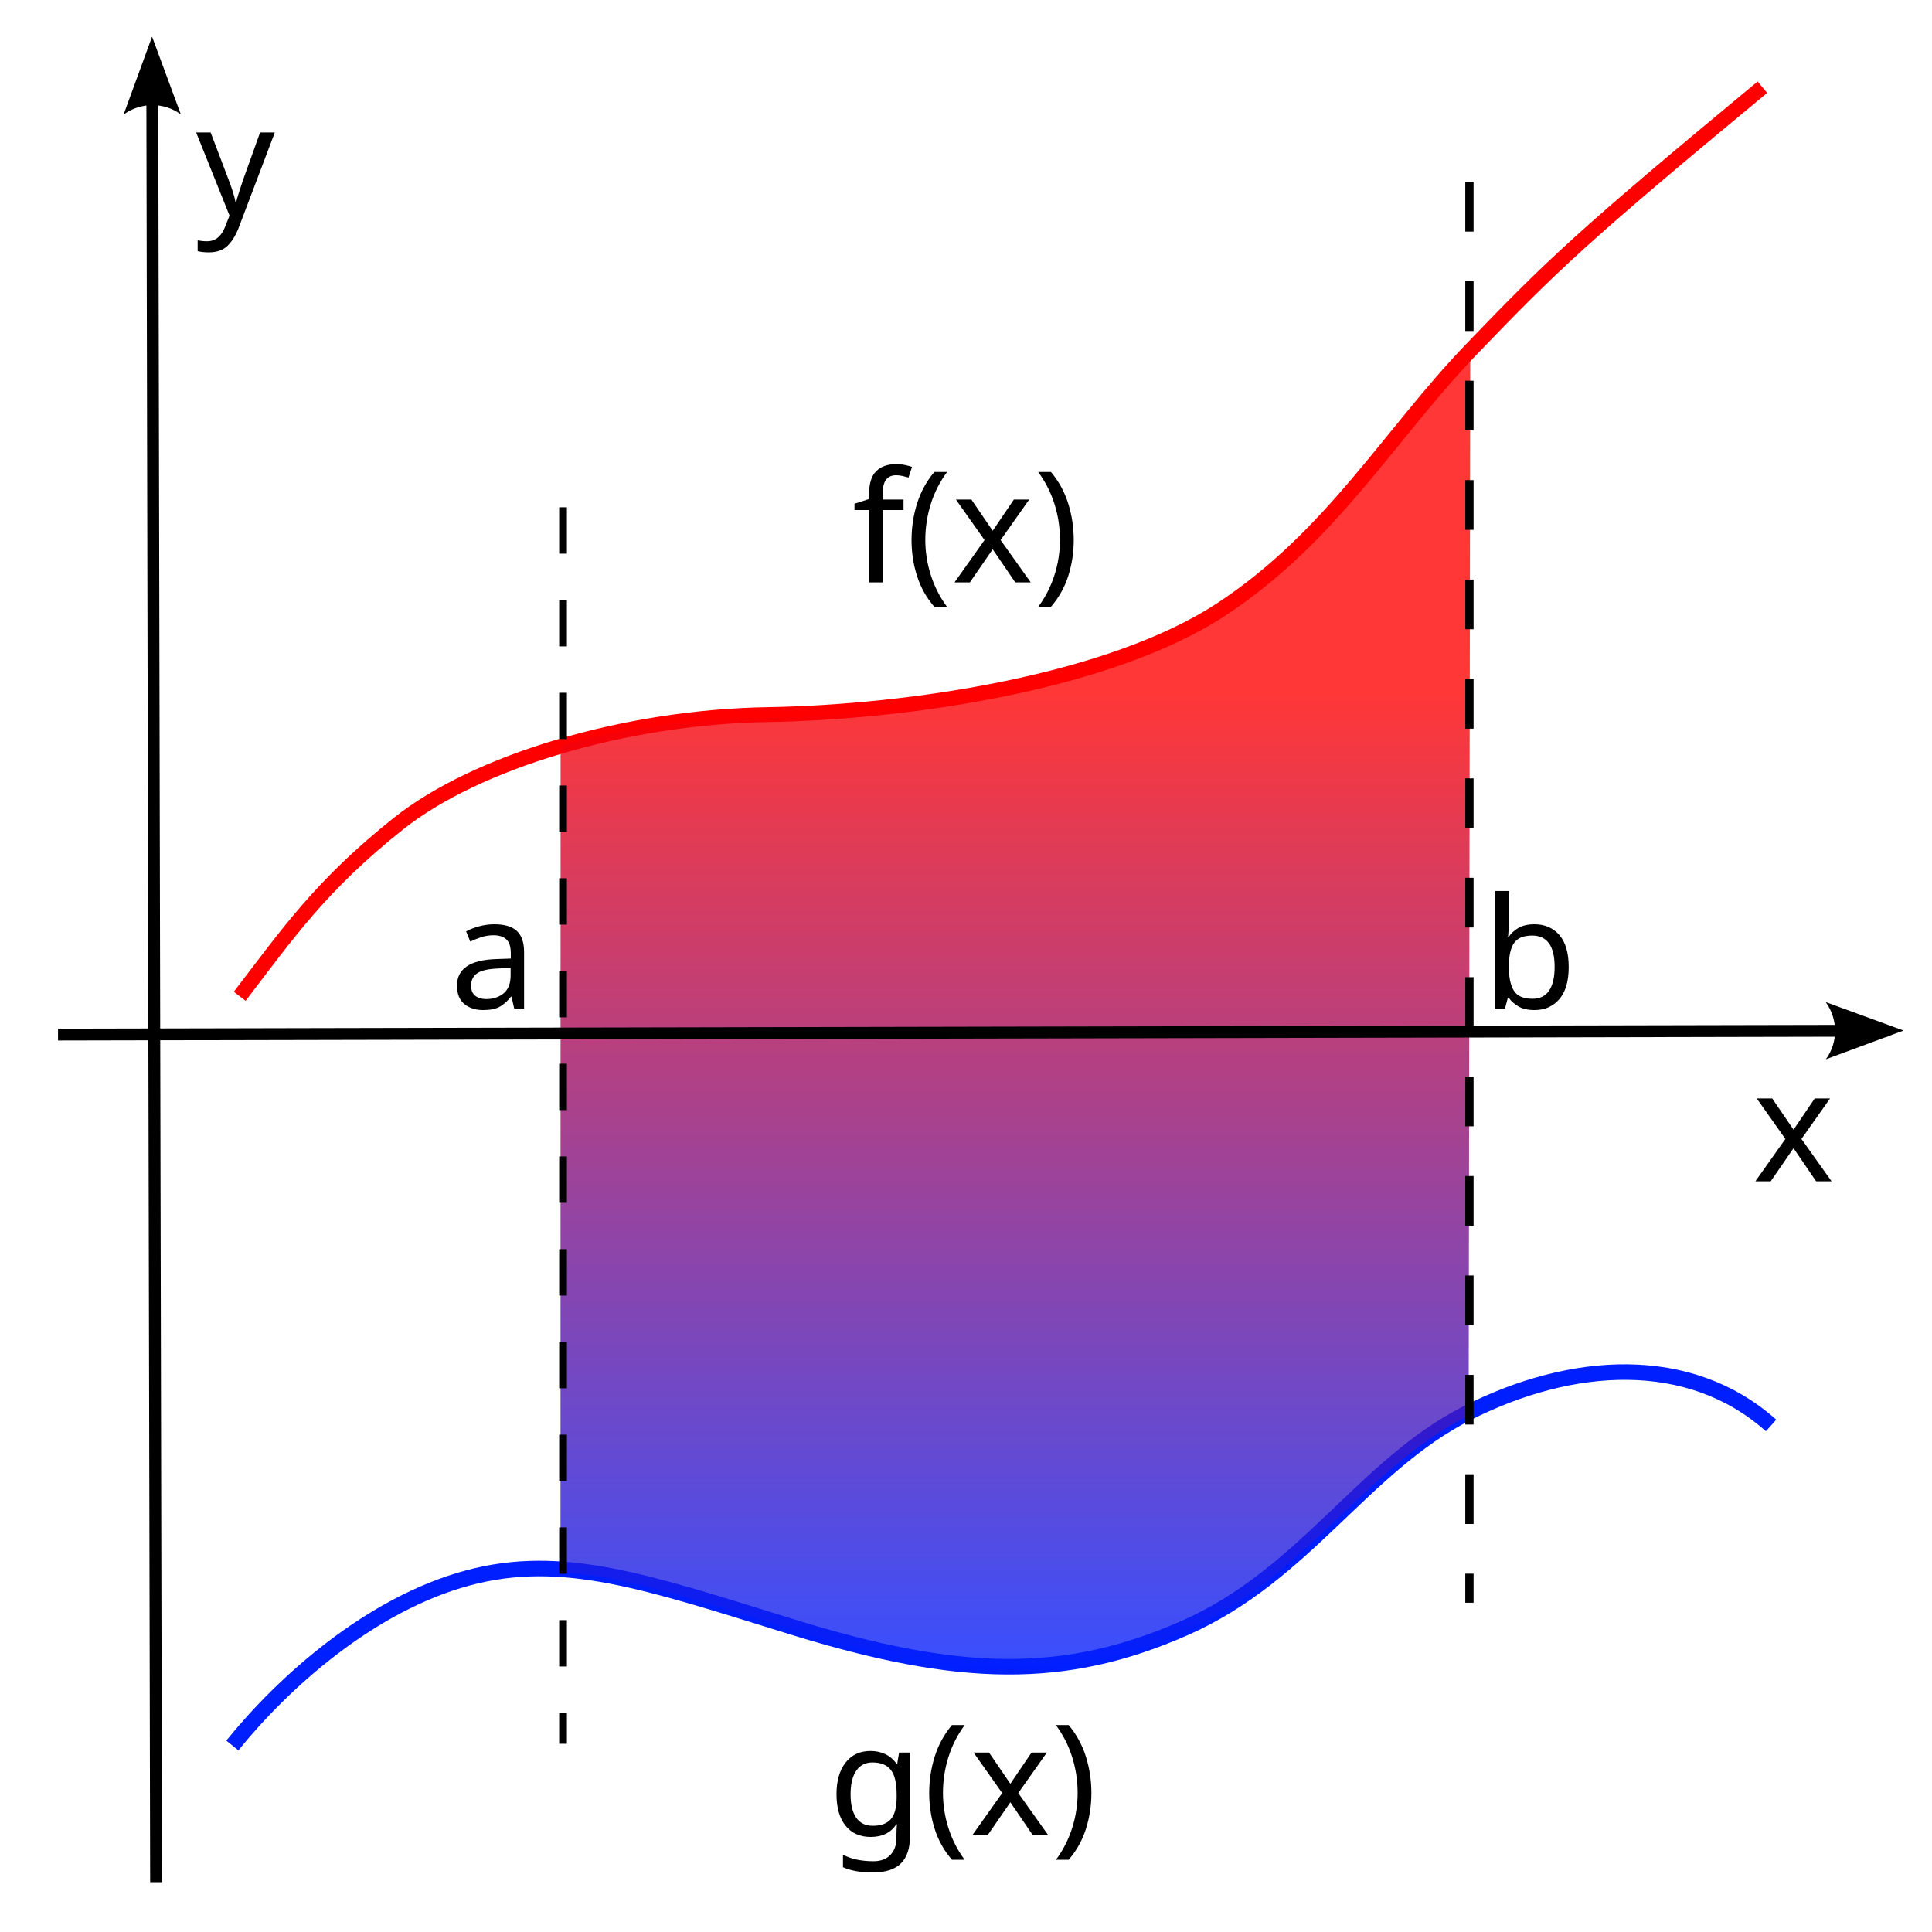
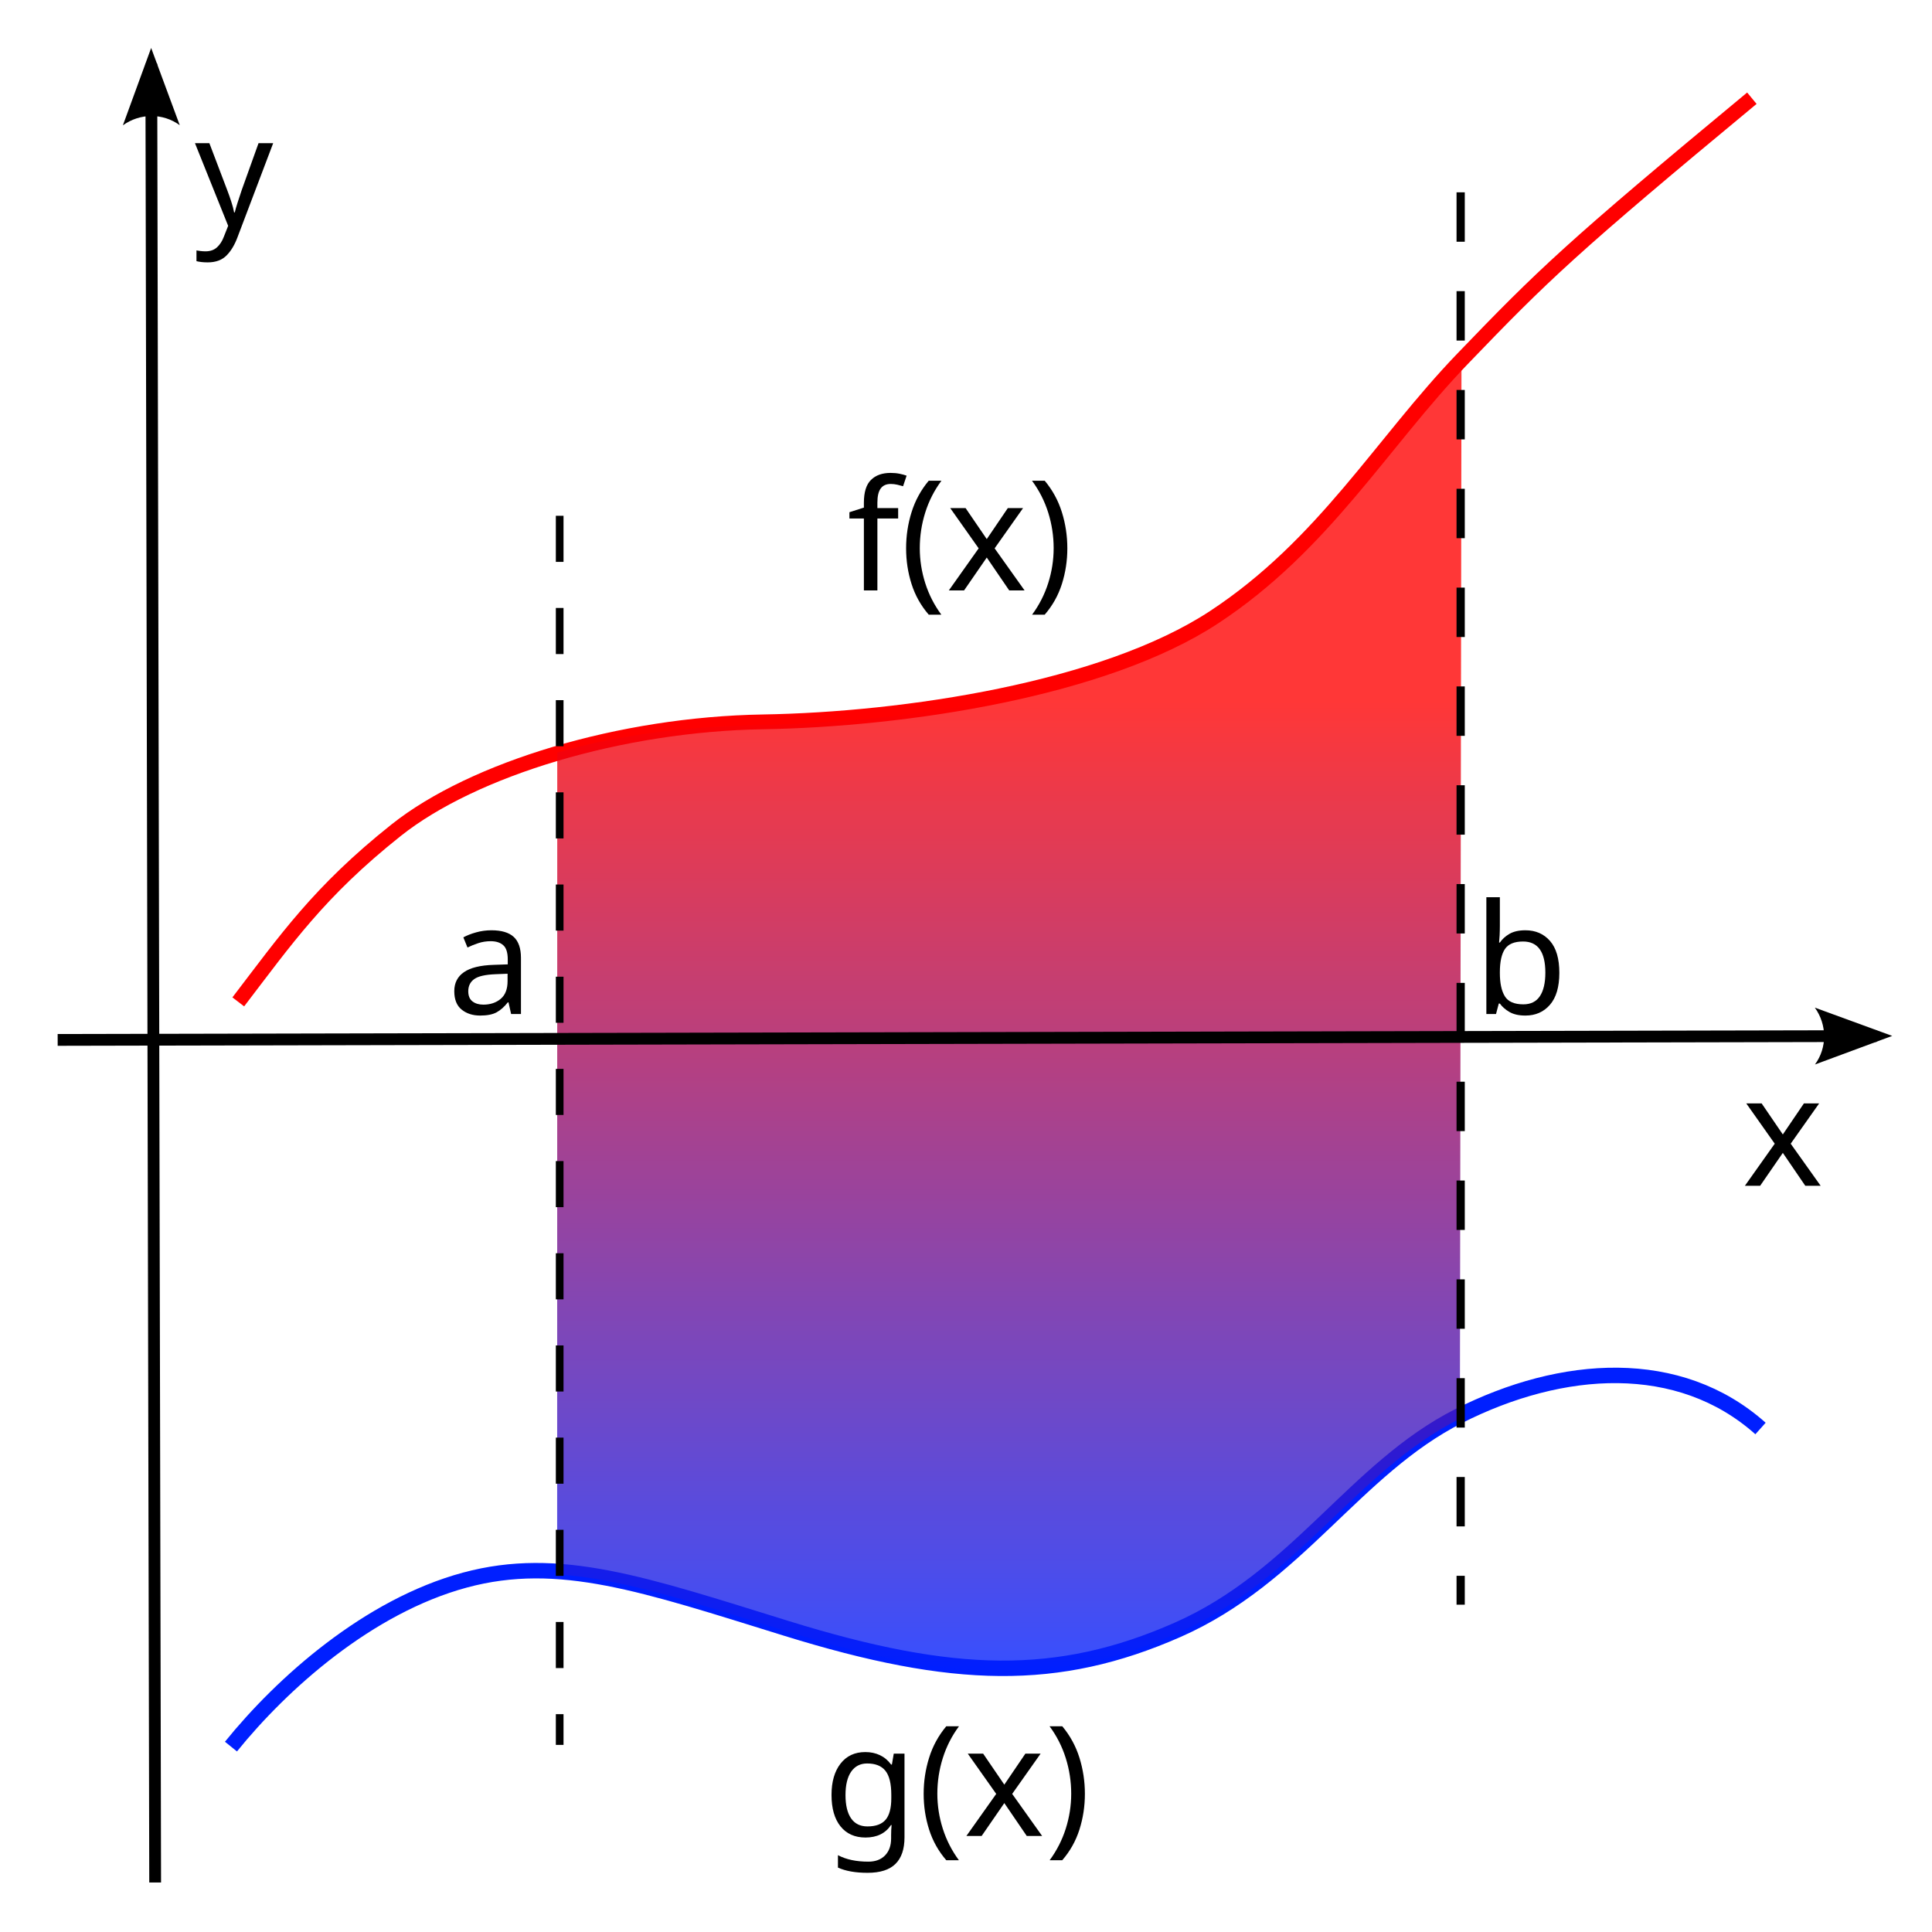
- <svg xmlns="http://www.w3.org/2000/svg" xmlns:xlink="http://www.w3.org/1999/xlink" version="1.1" width="500" height="500" id="svg4375">
+ <svg xmlns="http://www.w3.org/2000/svg" xmlns:xlink="http://www.w3.org/1999/xlink" id="svg4375" height="503" width="503" version="1.1">
  <defs id="defs4377">
    <linearGradient id="linearGradient7556">
-       <stop id="stop7558" style="stop-color:#ff0000;stop-opacity:0.784" offset="0" />
-       <stop id="stop7560" style="stop-color:#001fff;stop-opacity:0.784" offset="1" />
+       <stop offset="0" style="stop-color:#ff0000;stop-opacity:0.784" id="stop7558" />
+       <stop offset="1" style="stop-color:#001fff;stop-opacity:0.784" id="stop7560" />
    </linearGradient>
-     <marker refX="0" refY="0" orient="auto" id="Arrow2Mend" style="overflow:visible">
-       <path d="M 8.719,4.034 -2.207,0.016 8.719,-4.002 c -1.745,2.372 -1.735,5.617 -6e-7,8.035 z" transform="scale(-0.6,-0.6)" id="path5396" style="font-size:12px;fill-rule:evenodd;stroke-width:0.625;stroke-linejoin:round" />
+     <marker style="overflow:visible" id="Arrow2Mend" orient="auto" refY="0" refX="0">
+       <path style="font-size:12px;fill-rule:evenodd;stroke-width:0.625;stroke-linejoin:round" id="path5396" transform="scale(-0.6)" d="M 8.719,4.034 -2.207,0.016 8.719,-4.002 c -1.745,2.372 -1.735,5.617 -6e-7,8.035 z" />
    </marker>
-     <linearGradient x1="-419.269" y1="257.846" x2="-357.841" y2="419.66" id="linearGradient7564" xlink:href="#linearGradient7556" gradientUnits="userSpaceOnUse" gradientTransform="matrix(1.003731,0,0,1,201.1164,529.505)" />
-     <linearGradient x1="307.479" y1="736.545" x2="307.479" y2="989.655" id="linearGradient7813" xlink:href="#linearGradient7556" gradientUnits="userSpaceOnUse" />
+     <linearGradient gradientTransform="matrix(1.003731,0,0,1,201.1164,529.505)" gradientUnits="userSpaceOnUse" xlink:href="#linearGradient7556" id="linearGradient7564" y2="419.66" x2="-357.841" y1="257.846" x1="-419.269" />
+     <linearGradient gradientUnits="userSpaceOnUse" xlink:href="#linearGradient7556" id="linearGradient7813" y2="989.655" x2="307.479" y1="736.545" x1="307.479" />
    <linearGradient id="linearGradient7556-4">
-       <stop id="stop7558-4" style="stop-color:#ff0000;stop-opacity:0.784" offset="0" />
-       <stop id="stop7560-7" style="stop-color:#001fff;stop-opacity:0.784" offset="1" />
+       <stop offset="0" style="stop-color:#ff0000;stop-opacity:0.784" id="stop7558-4" />
+       <stop offset="1" style="stop-color:#001fff;stop-opacity:0.784" id="stop7560-7" />
    </linearGradient>
-     <linearGradient x1="307.479" y1="736.545" x2="307.479" y2="989.655" id="linearGradient7832" xlink:href="#linearGradient7556-4" gradientUnits="userSpaceOnUse" gradientTransform="translate(-44.90789,-4.663125)" />
+     <linearGradient gradientTransform="translate(-44.90789,-4.663125)" gradientUnits="userSpaceOnUse" xlink:href="#linearGradient7556-4" id="linearGradient7832" y2="989.655" x2="307.479" y1="736.545" x1="307.479" />
  </defs>
-   <rect y="0.381" x="0" height="501.117" width="501.866" id="rect850" style="fill:#ffffff;fill-opacity:1;stroke:#ffffff;stroke-width:1;stroke-miterlimit:4;stroke-dasharray:none;stroke-opacity:1" />
-   <g transform="translate(0,-552.3622)" id="layer1">
-     <path d="m 62.034,810.203 c 12.382,-16.166 20.999,-28.716 41.101,-44.697 20.102,-15.981 58.515,-27.597 95.484,-28.204 36.965,-0.608 88.876,-8.441 117.473,-27.251 28.597,-18.81 43.591,-45.335 64.65,-67.234 21.059,-21.899 28.262,-28.864 75.36,-67.885" id="path5842" style="fill:none;stroke:#ff0000;stroke-width:3.849;stroke-linecap:butt;stroke-linejoin:miter;stroke-miterlimit:4;stroke-opacity:1;stroke-dasharray:none" />
-     <path d="m 40.395,1039.471 -1.004,-473.559" id="path4410-7" style="fill:none;stroke:#000000;stroke-width:3.07;stroke-linecap:butt;stroke-linejoin:miter;stroke-miterlimit:4;stroke-opacity:1;stroke-dasharray:none;marker-start:none;marker-end:url(#Arrow2Mend)" />
-     <path d="m 60.13,1004.091 c 13.282,-16.447 35.743,-36.563 60.936,-43.358 24.527,-6.616 46.578,1.09 83.79,12.618 43.367,13.435 70.575,14.065 101.721,0.346 31.147,-13.719 46.202,-41.988 73.185,-55.658 26.983,-13.67 57.441,-15.632 78.591,3.235" id="path5842-7" style="fill:none;stroke:#001fff;stroke-width:4.021;stroke-linecap:butt;stroke-linejoin:miter;stroke-miterlimit:4;stroke-opacity:1;stroke-dasharray:none" />
-     <text x="220.555" y="703.076" id="text7570" xml:space="preserve" style="font-size:40px;font-style:normal;font-variant:normal;font-weight:normal;font-stretch:normal;fill:#000000;fill-opacity:1;stroke:none;font-family:Sans;-inkscape-font-specification:Sans">
-       <tspan x="220.555" y="703.076" id="tspan7572">f(x)</tspan>
+   <rect style="fill:#ffffff;fill-opacity:1;stroke:#ffffff;stroke-width:1.001;stroke-miterlimit:4;stroke-dasharray:none;stroke-opacity:1" id="rect850" width="501.999" height="501.999" x="0.501" y="0.501" />
+   <g id="layer1" transform="translate(0,-549.3622)">
+     <path style="fill:none;stroke:#ff0000;stroke-width:3.849;stroke-linecap:butt;stroke-linejoin:miter;stroke-miterlimit:4;stroke-dasharray:none;stroke-opacity:1" id="path5842" d="m 62.034,810.203 c 12.382,-16.166 20.999,-28.716 41.101,-44.697 20.102,-15.981 58.515,-27.597 95.484,-28.204 36.965,-0.608 88.876,-8.441 117.473,-27.251 28.597,-18.81 43.591,-45.335 64.65,-67.234 21.059,-21.899 28.262,-28.864 75.36,-67.885" />
+     <path style="fill:none;stroke:#000000;stroke-width:3.07;stroke-linecap:butt;stroke-linejoin:miter;stroke-miterlimit:4;stroke-dasharray:none;stroke-opacity:1;marker-start:none;marker-end:url(#Arrow2Mend)" id="path4410-7" d="m 40.395,1039.471 -1.004,-473.559" />
+     <path style="fill:none;stroke:#001fff;stroke-width:4.021;stroke-linecap:butt;stroke-linejoin:miter;stroke-miterlimit:4;stroke-dasharray:none;stroke-opacity:1" id="path5842-7" d="m 60.13,1004.091 c 13.282,-16.447 35.743,-36.563 60.936,-43.358 24.527,-6.616 46.578,1.09 83.79,12.618 43.367,13.435 70.575,14.065 101.721,0.346 31.147,-13.719 46.202,-41.988 73.185,-55.658 26.983,-13.67 57.441,-15.632 78.591,3.235" />
+     <text style="font-style:normal;font-variant:normal;font-weight:normal;font-stretch:normal;font-size:40px;font-family:Sans;-inkscape-font-specification:Sans;fill:#000000;fill-opacity:1;stroke:none" xml:space="preserve" id="text7570" y="703.076" x="220.555">
+       <tspan id="tspan7572" y="703.076" x="220.555">f(x)</tspan>
    </text>
-     <text x="214.286" y="1027.362" id="text7574" xml:space="preserve" style="font-size:40px;font-style:normal;font-variant:normal;font-weight:normal;font-stretch:normal;fill:#000000;fill-opacity:1;stroke:none;font-family:Sans;-inkscape-font-specification:Sans">
-       <tspan x="214.286" y="1027.362" id="tspan7576">g(x)</tspan>
+     <text style="font-style:normal;font-variant:normal;font-weight:normal;font-stretch:normal;font-size:40px;font-family:Sans;-inkscape-font-specification:Sans;fill:#000000;fill-opacity:1;stroke:none" xml:space="preserve" id="text7574" y="1027.362" x="214.286">
+       <tspan id="tspan7576" y="1027.362" x="214.286">g(x)</tspan>
    </text>
-     <text x="116.429" y="813.362" id="text7578" xml:space="preserve" style="font-size:40px;font-style:normal;font-variant:normal;font-weight:normal;font-stretch:normal;fill:#000000;fill-opacity:1;stroke:none;font-family:Sans;-inkscape-font-specification:Sans">
-       <tspan x="116.429" y="813.362" id="tspan7580">a</tspan>
+     <text style="font-style:normal;font-variant:normal;font-weight:normal;font-stretch:normal;font-size:40px;font-family:Sans;-inkscape-font-specification:Sans;fill:#000000;fill-opacity:1;stroke:none" xml:space="preserve" id="text7578" y="813.362" x="116.429">
+       <tspan id="tspan7580" y="813.362" x="116.429">a</tspan>
    </text>
-     <text x="383.571" y="813.362" id="text7582" xml:space="preserve" style="font-size:40px;font-style:normal;font-variant:normal;font-weight:normal;font-stretch:normal;fill:#000000;fill-opacity:1;stroke:none;font-family:Sans;-inkscape-font-specification:Sans">
-       <tspan x="383.571" y="813.362" id="tspan7584">b</tspan>
+     <text style="font-style:normal;font-variant:normal;font-weight:normal;font-stretch:normal;font-size:40px;font-family:Sans;-inkscape-font-specification:Sans;fill:#000000;fill-opacity:1;stroke:none" xml:space="preserve" id="text7582" y="813.362" x="383.571">
+       <tspan id="tspan7584" y="813.362" x="383.571">b</tspan>
    </text>
-     <rect width="0.714" height="2.857" x="623.571" y="716.429" transform="translate(0,552.3622)" id="rect7713" style="opacity:0.9;fill:#000000;fill-opacity:1;stroke:none" />
-     <path d="m 145.081,745.295 -0.026,213.956 c 16.694,1.09 34.878,7.12 59.936,14.883 43.367,13.434 70.575,14.065 101.721,0.346 31.147,-13.719 46.202,-41.988 73.185,-55.658 0.063,-0.032 0.126,-0.064 0.189,-0.096 l 0.413,-273.493 c -20.644,21.736 -36.037,47.029 -64.272,65.601 -28.597,18.81 -80.508,26.643 -117.473,27.251 -18.34,0.301 -37.036,2.302 -53.675,7.211 z" id="path7725" style="fill:url(#linearGradient7832);fill-opacity:1;stroke:none" />
-     <path d="m 15.014,820.103 473.559,-1.004" id="path4410" style="fill:none;stroke:#000000;stroke-width:3.07;stroke-linecap:butt;stroke-linejoin:miter;stroke-miterlimit:4;stroke-opacity:1;stroke-dasharray:none;marker-start:none;marker-end:url(#Arrow2Mend)" />
-     <path d="m 145.714,683.648 0,320" id="path7566" style="fill:none;stroke:#000000;stroke-width:2;stroke-linecap:butt;stroke-linejoin:miter;stroke-miterlimit:4;stroke-opacity:1;stroke-dasharray:12, 12;stroke-dashoffset:0" />
-     <path d="m 380.286,599.435 0,367.711" id="path7568" style="fill:none;stroke:#000000;stroke-width:2.144;stroke-linecap:butt;stroke-linejoin:miter;stroke-miterlimit:4;stroke-opacity:1;stroke-dasharray:12.864, 12.864;stroke-dashoffset:0" />
-     <text x="50.714" y="608.076" id="text7853" xml:space="preserve" style="font-size:40px;font-style:normal;font-variant:normal;font-weight:normal;font-stretch:normal;fill:#000000;fill-opacity:1;stroke:none;font-family:Sans;-inkscape-font-specification:Sans">
-       <tspan x="50.714" y="608.076" id="tspan7855">y</tspan>
+     <rect style="opacity:0.9;fill:#000000;fill-opacity:1;stroke:none" id="rect7713" transform="translate(0,552.3622)" y="716.429" x="623.571" height="2.857" width="0.714" />
+     <path style="fill:url(#linearGradient7832);fill-opacity:1;stroke:none" id="path7725" d="m 145.081,745.295 -0.026,213.956 c 16.694,1.09 34.878,7.12 59.936,14.883 43.367,13.434 70.575,14.065 101.721,0.346 31.147,-13.719 46.202,-41.988 73.185,-55.658 0.063,-0.032 0.126,-0.064 0.189,-0.096 l 0.413,-273.493 c -20.644,21.736 -36.037,47.029 -64.272,65.601 -28.597,18.81 -80.508,26.643 -117.473,27.251 -18.34,0.301 -37.036,2.302 -53.675,7.211 z" />
+     <path style="fill:none;stroke:#000000;stroke-width:3.07;stroke-linecap:butt;stroke-linejoin:miter;stroke-miterlimit:4;stroke-dasharray:none;stroke-opacity:1;marker-start:none;marker-end:url(#Arrow2Mend)" id="path4410" d="m 15.014,820.103 473.559,-1.004" />
+     <path style="fill:none;stroke:#000000;stroke-width:2;stroke-linecap:butt;stroke-linejoin:miter;stroke-miterlimit:4;stroke-dasharray:12, 12;stroke-dashoffset:0;stroke-opacity:1" id="path7566" d="M 145.714,683.648 V 1003.648" />
+     <path style="fill:none;stroke:#000000;stroke-width:2.144;stroke-linecap:butt;stroke-linejoin:miter;stroke-miterlimit:4;stroke-dasharray:12.864, 12.864;stroke-dashoffset:0;stroke-opacity:1" id="path7568" d="M 380.286,599.435 V 967.146" />
+     <text style="font-style:normal;font-variant:normal;font-weight:normal;font-stretch:normal;font-size:40px;font-family:Sans;-inkscape-font-specification:Sans;fill:#000000;fill-opacity:1;stroke:none" xml:space="preserve" id="text7853" y="608.076" x="50.714">
+       <tspan id="tspan7855" y="608.076" x="50.714">y</tspan>
    </text>
-     <text x="453.571" y="858.076" id="text7857" xml:space="preserve" style="font-size:40px;font-style:normal;font-variant:normal;font-weight:normal;font-stretch:normal;fill:#000000;fill-opacity:1;stroke:none;font-family:Sans;-inkscape-font-specification:Sans">
-       <tspan x="453.571" y="858.076" id="tspan7859">x</tspan>
+     <text style="font-style:normal;font-variant:normal;font-weight:normal;font-stretch:normal;font-size:40px;font-family:Sans;-inkscape-font-specification:Sans;fill:#000000;fill-opacity:1;stroke:none" xml:space="preserve" id="text7857" y="858.076" x="453.571">
+       <tspan id="tspan7859" y="858.076" x="453.571">x</tspan>
    </text>
  </g>
</svg>
